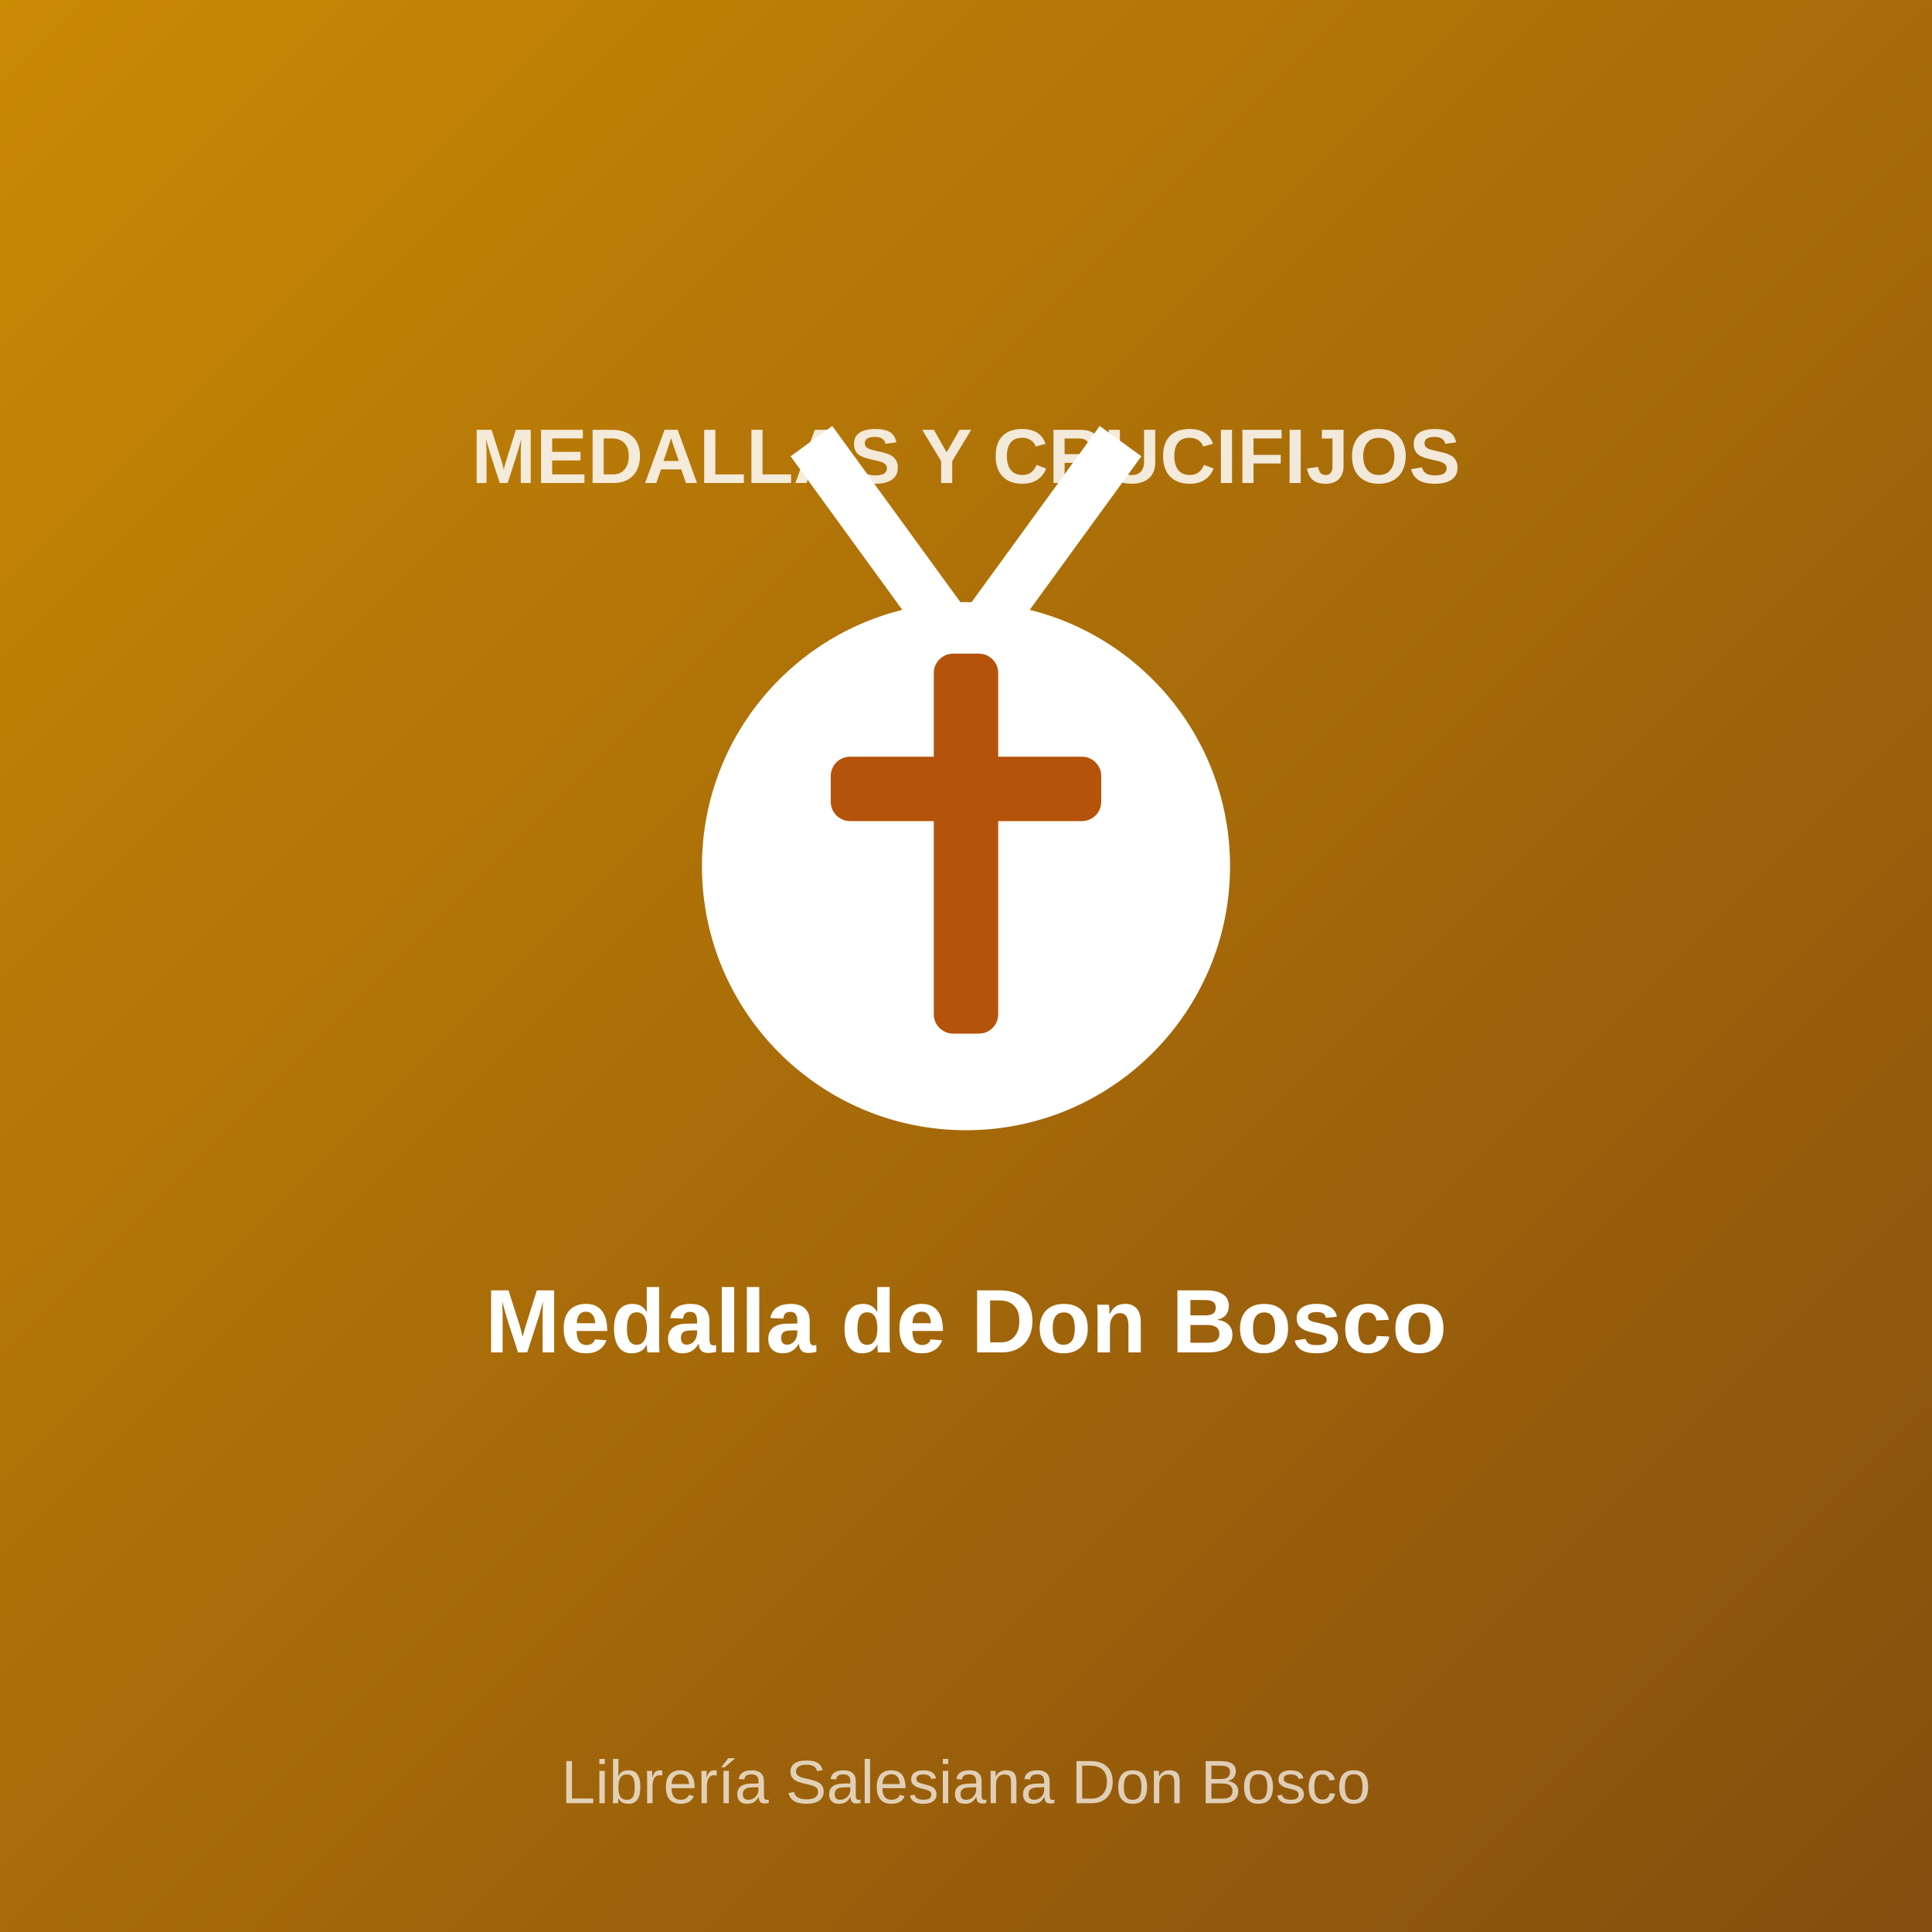
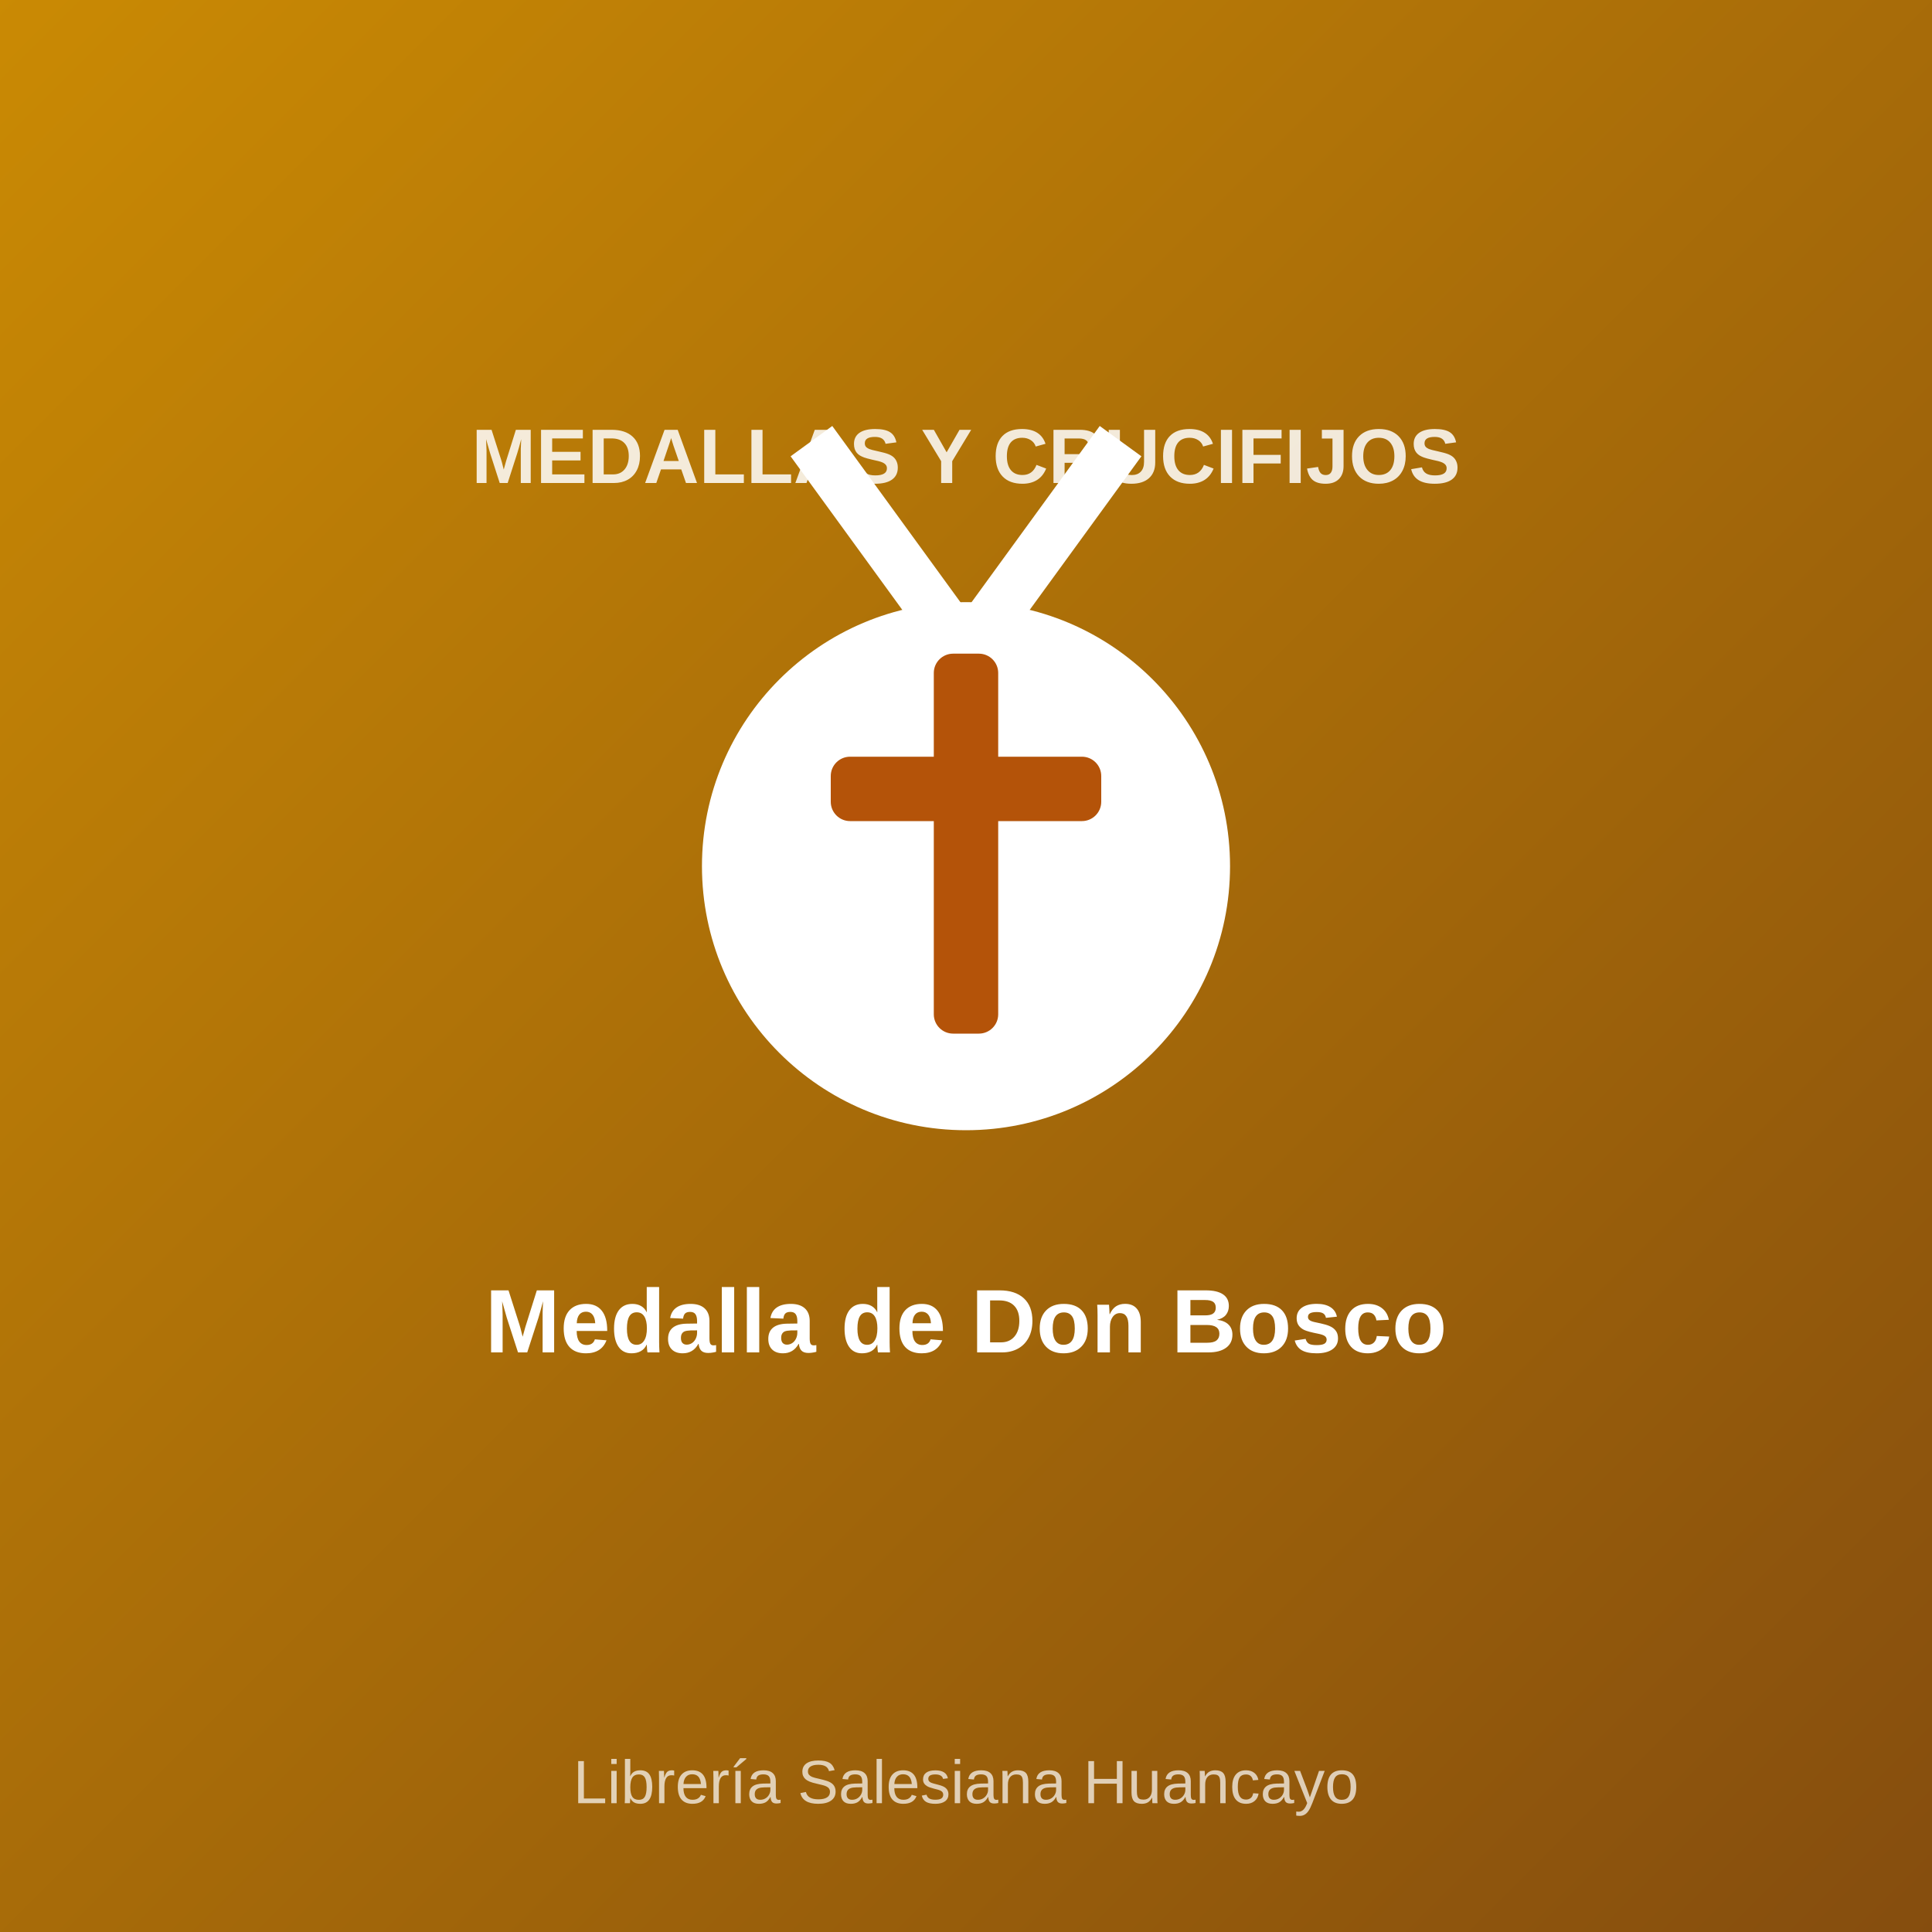
<svg xmlns="http://www.w3.org/2000/svg" width="600" height="600" viewBox="0 0 600 600">
  <defs>
    <linearGradient id="g" x1="0" y1="0" x2="1" y2="1">
      <stop offset="0" stop-color="#CA8A04" />
      <stop offset="1" stop-color="#854D0E" />
    </linearGradient>
  </defs>
  <rect width="600" height="600" fill="url(#g)" />
  <text x="300" y="150" text-anchor="middle" font-family="Segoe UI, Arial, sans-serif" font-size="24" font-weight="700" fill="#ffffff" opacity="0.85">MEDALLAS Y CRUCIFIJOS</text>
  <g transform="translate(300,255)">
    <path d="M-48,-118 L0,-52 L48,-118" fill="none" stroke="#ffffff" stroke-width="16" stroke-linejoin="round" />
    <circle cx="0" cy="14" r="82" fill="#ffffff" />
    <rect x="-10" y="-52" width="20" height="118" rx="6" fill="#B45309" />
    <rect x="-42" y="-20" width="84" height="20" rx="6" fill="#B45309" />
  </g>
  <text x="300" y="420" text-anchor="middle" font-family="Segoe UI, Arial, sans-serif" font-size="28" font-weight="600" fill="#ffffff">
    <tspan x="300" dy="0">Medalla de Don Bosco</tspan>
  </text>
-   <text x="300" y="560" text-anchor="middle" font-family="Segoe UI, Arial, sans-serif" font-size="19" fill="#ffffff" opacity="0.7">Librería Salesiana Don Bosco</text>
+   <text x="300" y="560" text-anchor="middle" font-family="Segoe UI, Arial, sans-serif" font-size="19" fill="#ffffff" opacity="0.7">Librería Salesiana Huancayo</text>
</svg>
